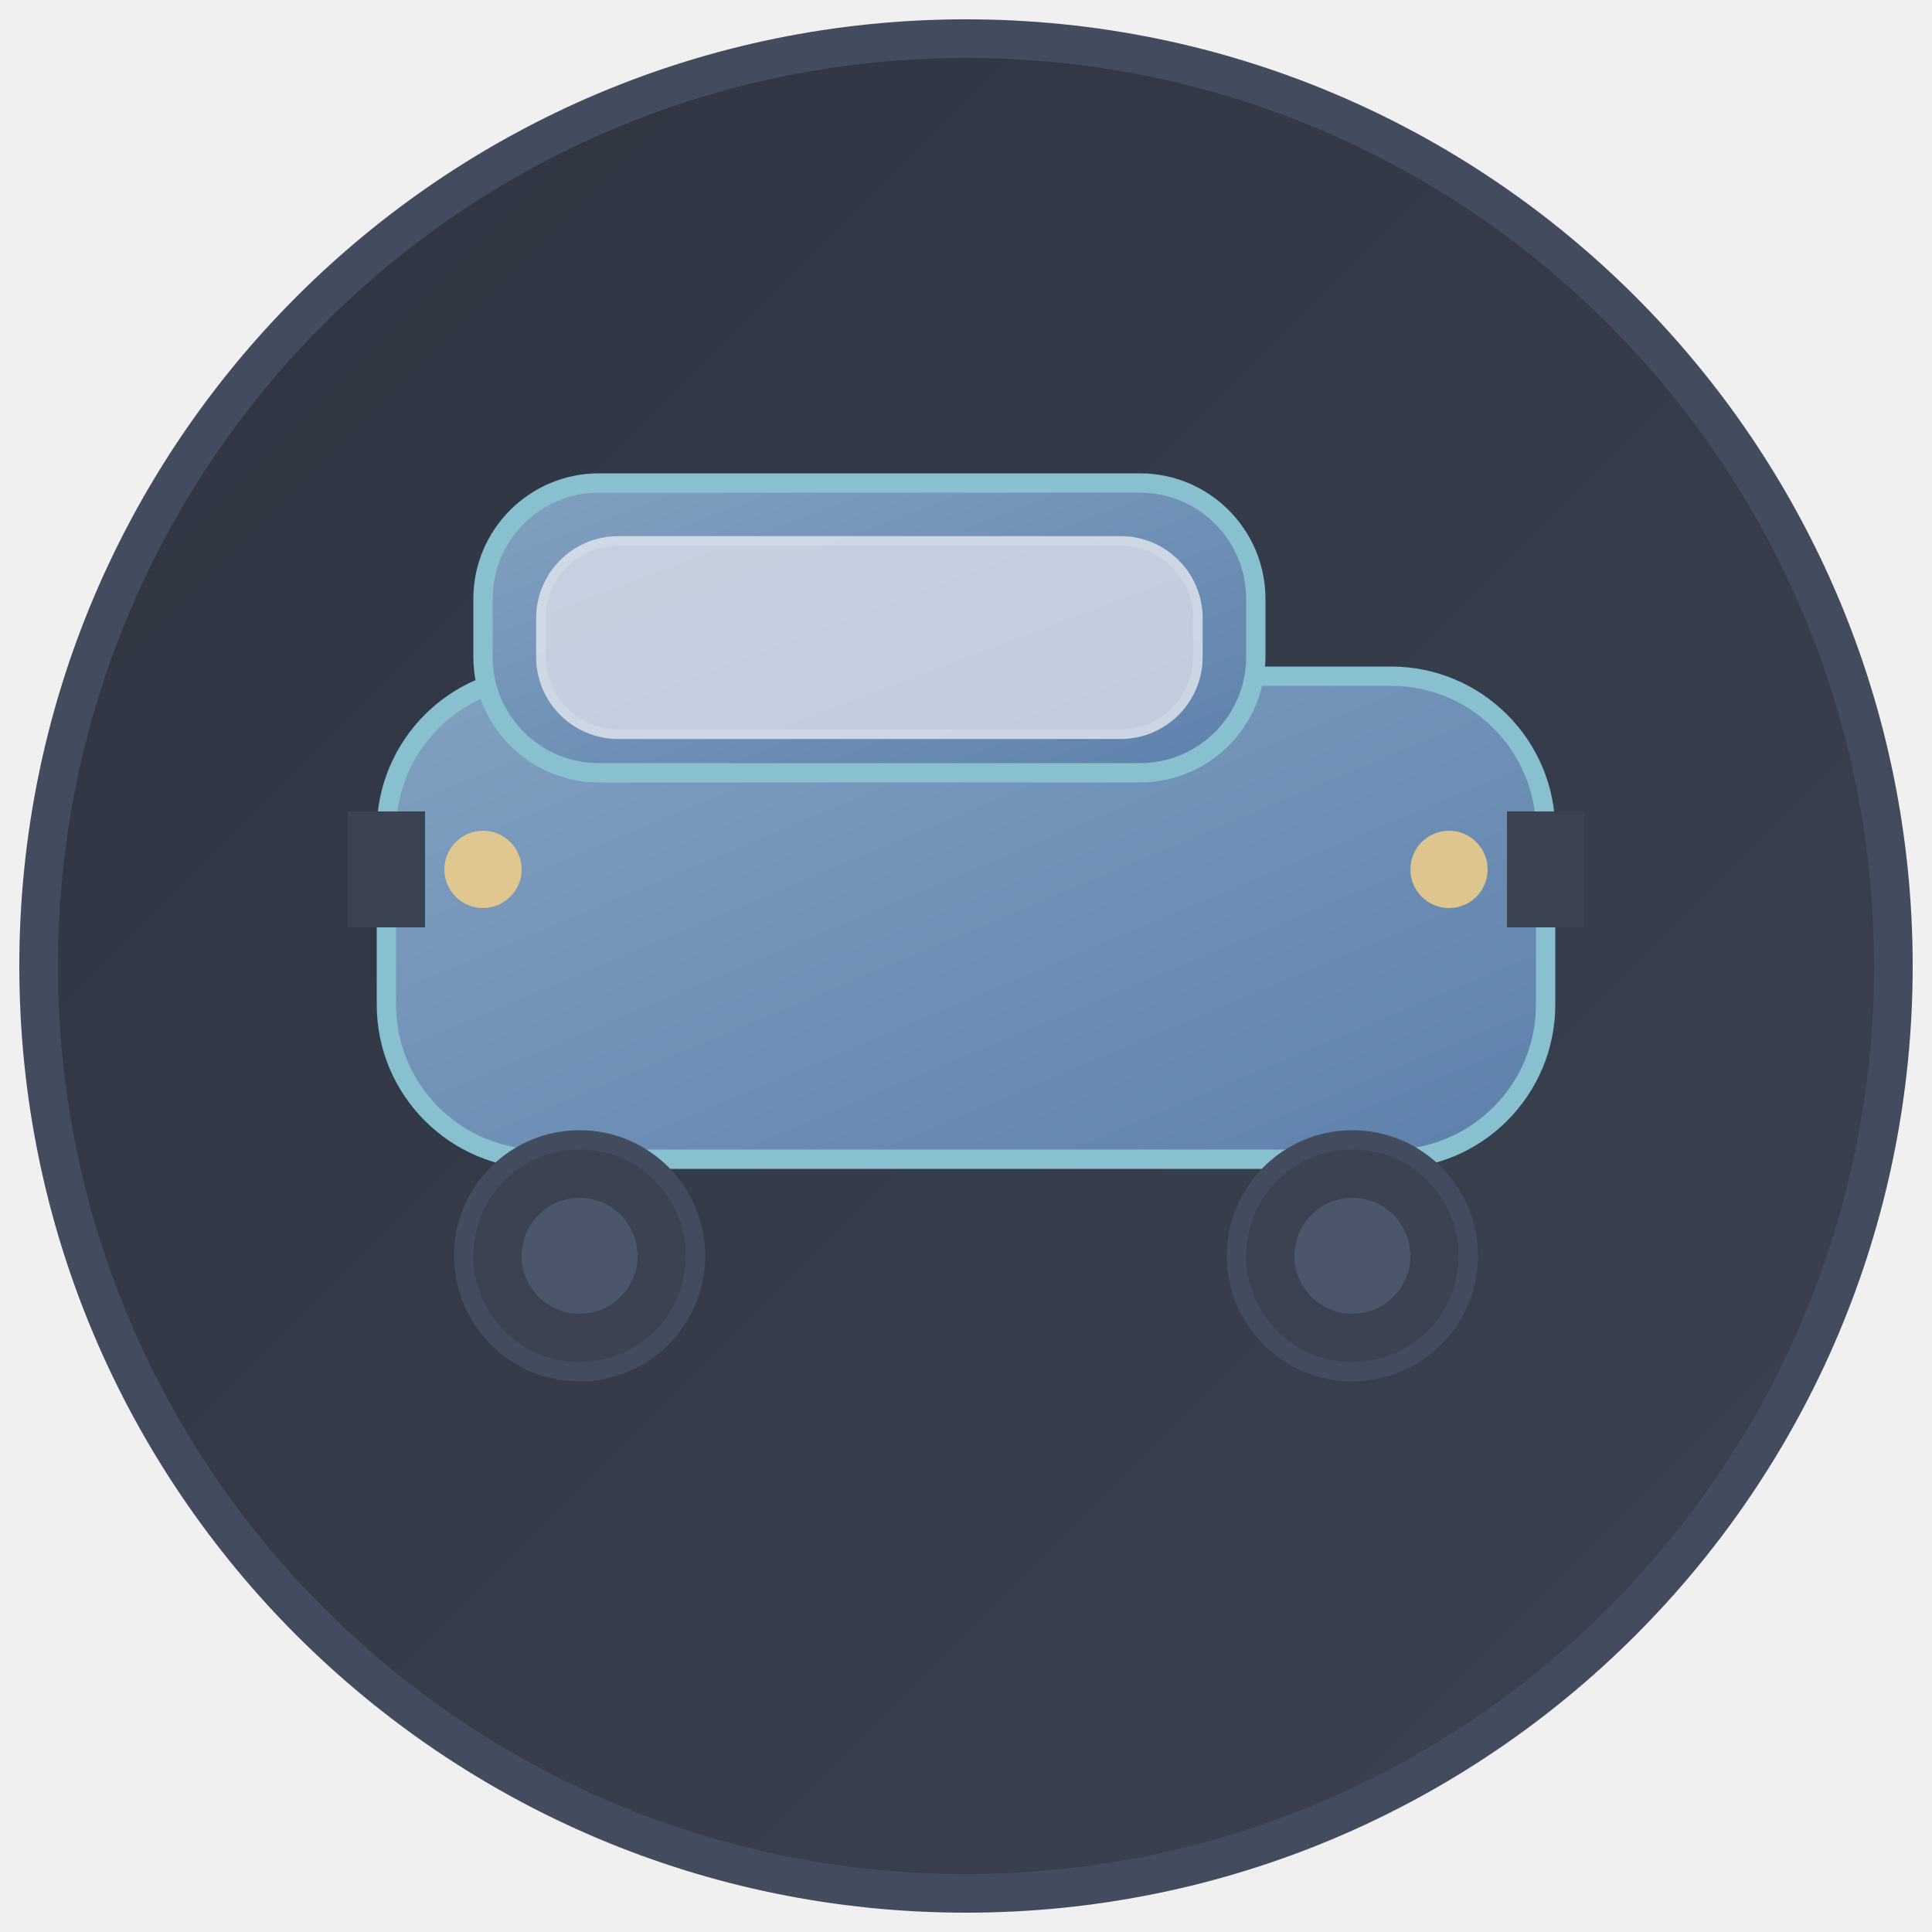
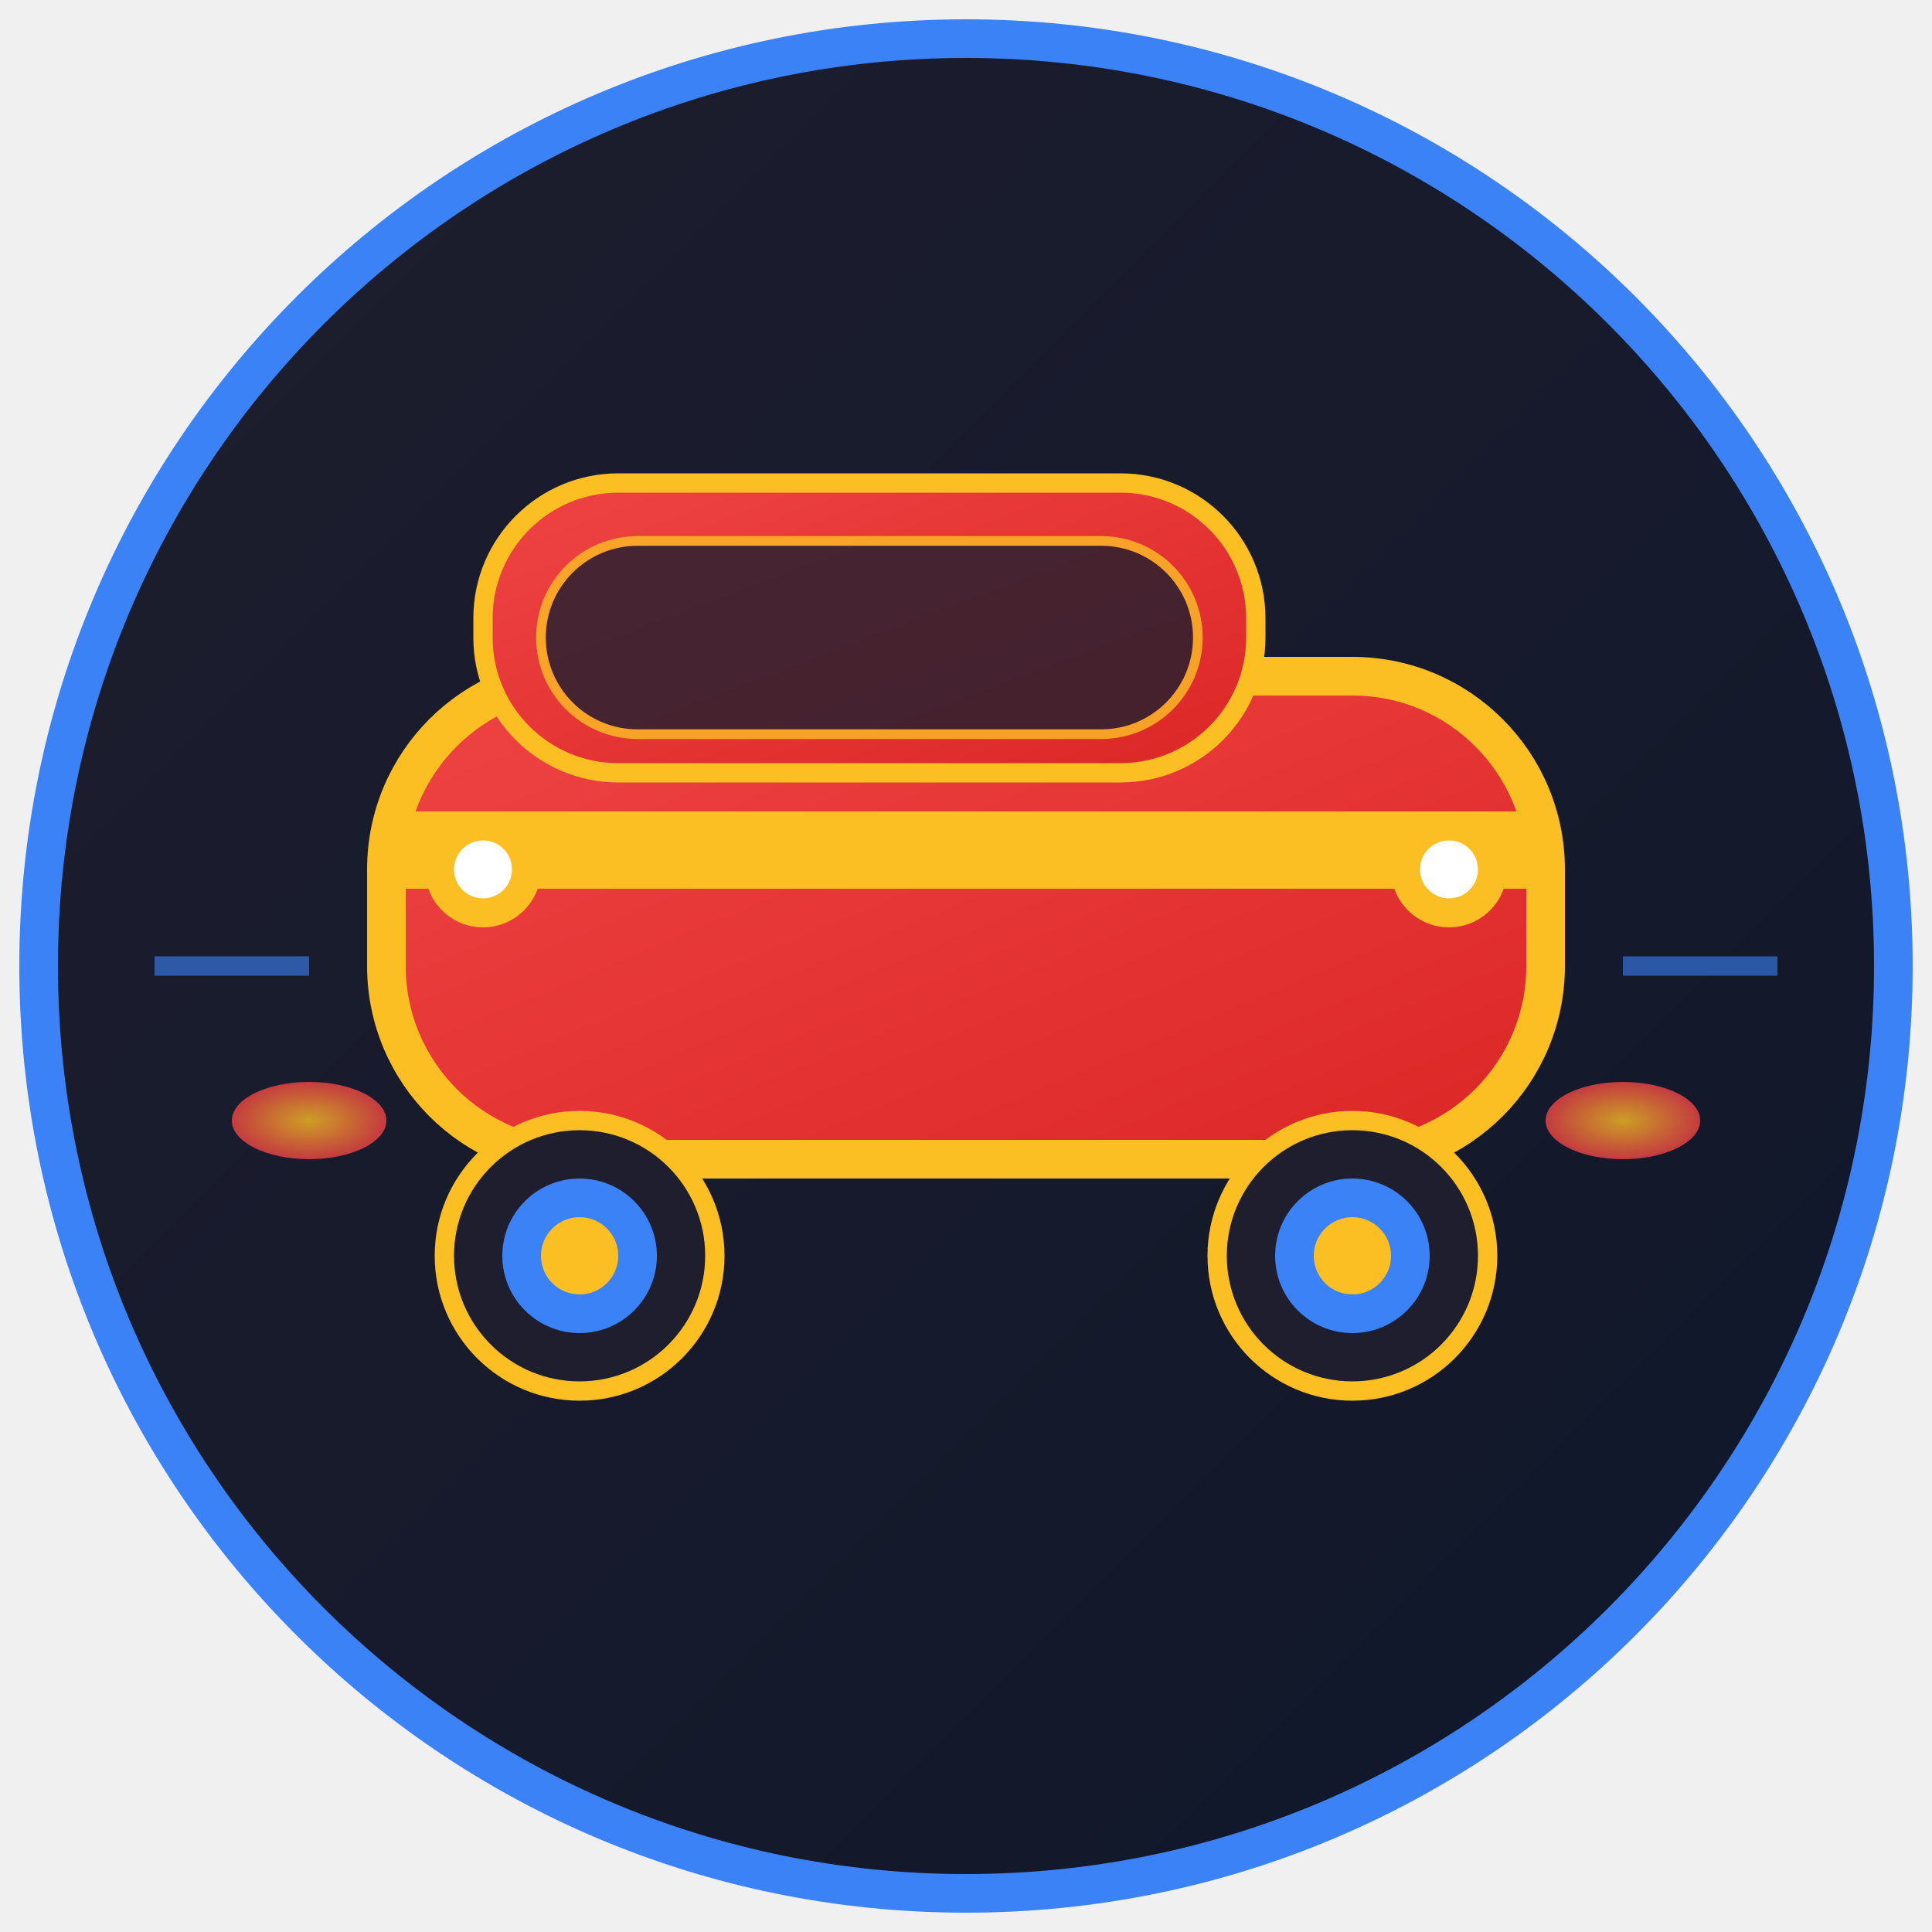
<svg xmlns="http://www.w3.org/2000/svg" viewBox="0 0 100 100">
  <defs>
-     <linearGradient id="nordBg" x1="0%" y1="0%" x2="100%" y2="100%">
-       <stop offset="0%" style="stop-color:rgb(46, 52, 64);stop-opacity:1" />
-       <stop offset="100%" style="stop-color:rgb(59, 66, 82);stop-opacity:1" />
+     <linearGradient id="racingBg" x1="0%" y1="0%" x2="100%" y2="100%">
+       <stop offset="0%" style="stop-color:rgb(30, 30, 46);stop-opacity:1" />
+       <stop offset="100%" style="stop-color:rgb(15, 23, 42);stop-opacity:1" />
    </linearGradient>
    <linearGradient id="carBody" x1="0%" y1="0%" x2="100%" y2="100%">
-       <stop offset="0%" style="stop-color:rgb(129, 161, 193);stop-opacity:1" />
-       <stop offset="100%" style="stop-color:rgb(94, 129, 172);stop-opacity:1" />
+       <stop offset="0%" style="stop-color:rgb(239, 68, 68);stop-opacity:1" />
+       <stop offset="100%" style="stop-color:rgb(220, 38, 38);stop-opacity:1" />
    </linearGradient>
+     <radialGradient id="flame" cx="50%" cy="50%" r="50%">
+       <stop offset="0%" style="stop-color:rgb(251, 191, 36);stop-opacity:1" />
+       <stop offset="100%" style="stop-color:rgb(239, 68, 68);stop-opacity:1" />
+     </radialGradient>
  </defs>
-   <circle cx="50" cy="50" r="48" fill="url(#nordBg)" stroke="rgb(67, 76, 94)" stroke-width="2" />
-   <rect x="20" y="35" width="60" height="25" rx="8" fill="url(#carBody)" stroke="rgb(136, 192, 208)" stroke-width="1" />
-   <rect x="25" y="25" width="40" height="15" rx="6" fill="url(#carBody)" stroke="rgb(136, 192, 208)" stroke-width="1" />
-   <rect x="28" y="28" width="34" height="10" rx="4" fill="rgb(216, 222, 233)" opacity="0.8" stroke="rgb(229, 233, 240)" stroke-width="0.5" />
-   <circle cx="30" cy="65" r="6" fill="rgb(59, 66, 82)" stroke="rgb(67, 76, 94)" stroke-width="1" />
-   <circle cx="70" cy="65" r="6" fill="rgb(59, 66, 82)" stroke="rgb(67, 76, 94)" stroke-width="1" />
-   <circle cx="30" cy="65" r="3" fill="rgb(76, 86, 106)" />
-   <circle cx="70" cy="65" r="3" fill="rgb(76, 86, 106)" />
-   <circle cx="75" cy="45" r="2" fill="rgb(235, 203, 139)" opacity="0.9" />
-   <circle cx="25" cy="45" r="2" fill="rgb(235, 203, 139)" opacity="0.9" />
-   <rect x="18" y="42" width="4" height="6" fill="rgb(59, 66, 82)" />
-   <rect x="78" y="42" width="4" height="6" fill="rgb(59, 66, 82)" />
+   <circle cx="50" cy="50" r="48" fill="url(#racingBg)" stroke="rgb(59, 130, 246)" stroke-width="2" />
+   <path d="M8 50 L16 50 M84 50 L92 50" stroke="rgb(59, 130, 246)" stroke-width="1" opacity="0.6" />
+   <rect x="20" y="35" width="60" height="25" rx="10" fill="url(#carBody)" stroke="rgb(251, 191, 36)" stroke-width="2" />
+   <rect x="20" y="42" width="60" height="4" fill="rgb(251, 191, 36)" />
+   <rect x="25" y="25" width="40" height="15" rx="7" fill="url(#carBody)" stroke="rgb(251, 191, 36)" stroke-width="1" />
+   <rect x="28" y="28" width="34" height="10" rx="5" fill="rgb(30, 30, 46)" opacity="0.8" stroke="rgb(251, 191, 36)" stroke-width="0.5" />
+   <circle cx="30" cy="65" r="7" fill="rgb(30, 30, 46)" stroke="rgb(251, 191, 36)" stroke-width="1" />
+   <circle cx="70" cy="65" r="7" fill="rgb(30, 30, 46)" stroke="rgb(251, 191, 36)" stroke-width="1" />
+   <circle cx="30" cy="65" r="4" fill="rgb(59, 130, 246)" />
+   <circle cx="70" cy="65" r="4" fill="rgb(59, 130, 246)" />
+   <circle cx="30" cy="65" r="2" fill="rgb(251, 191, 36)" />
+   <circle cx="70" cy="65" r="2" fill="rgb(251, 191, 36)" />
+   <circle cx="75" cy="45" r="3" fill="rgb(251, 191, 36)" opacity="1" />
+   <circle cx="25" cy="45" r="3" fill="rgb(251, 191, 36)" opacity="1" />
+   <circle cx="75" cy="45" r="1.5" fill="white" />
+   <circle cx="25" cy="45" r="1.5" fill="white" />
+   <ellipse cx="16" cy="58" rx="4" ry="2" fill="url(#flame)" opacity="0.8" />
+   <ellipse cx="84" cy="58" rx="4" ry="2" fill="url(#flame)" opacity="0.8" />
</svg>
